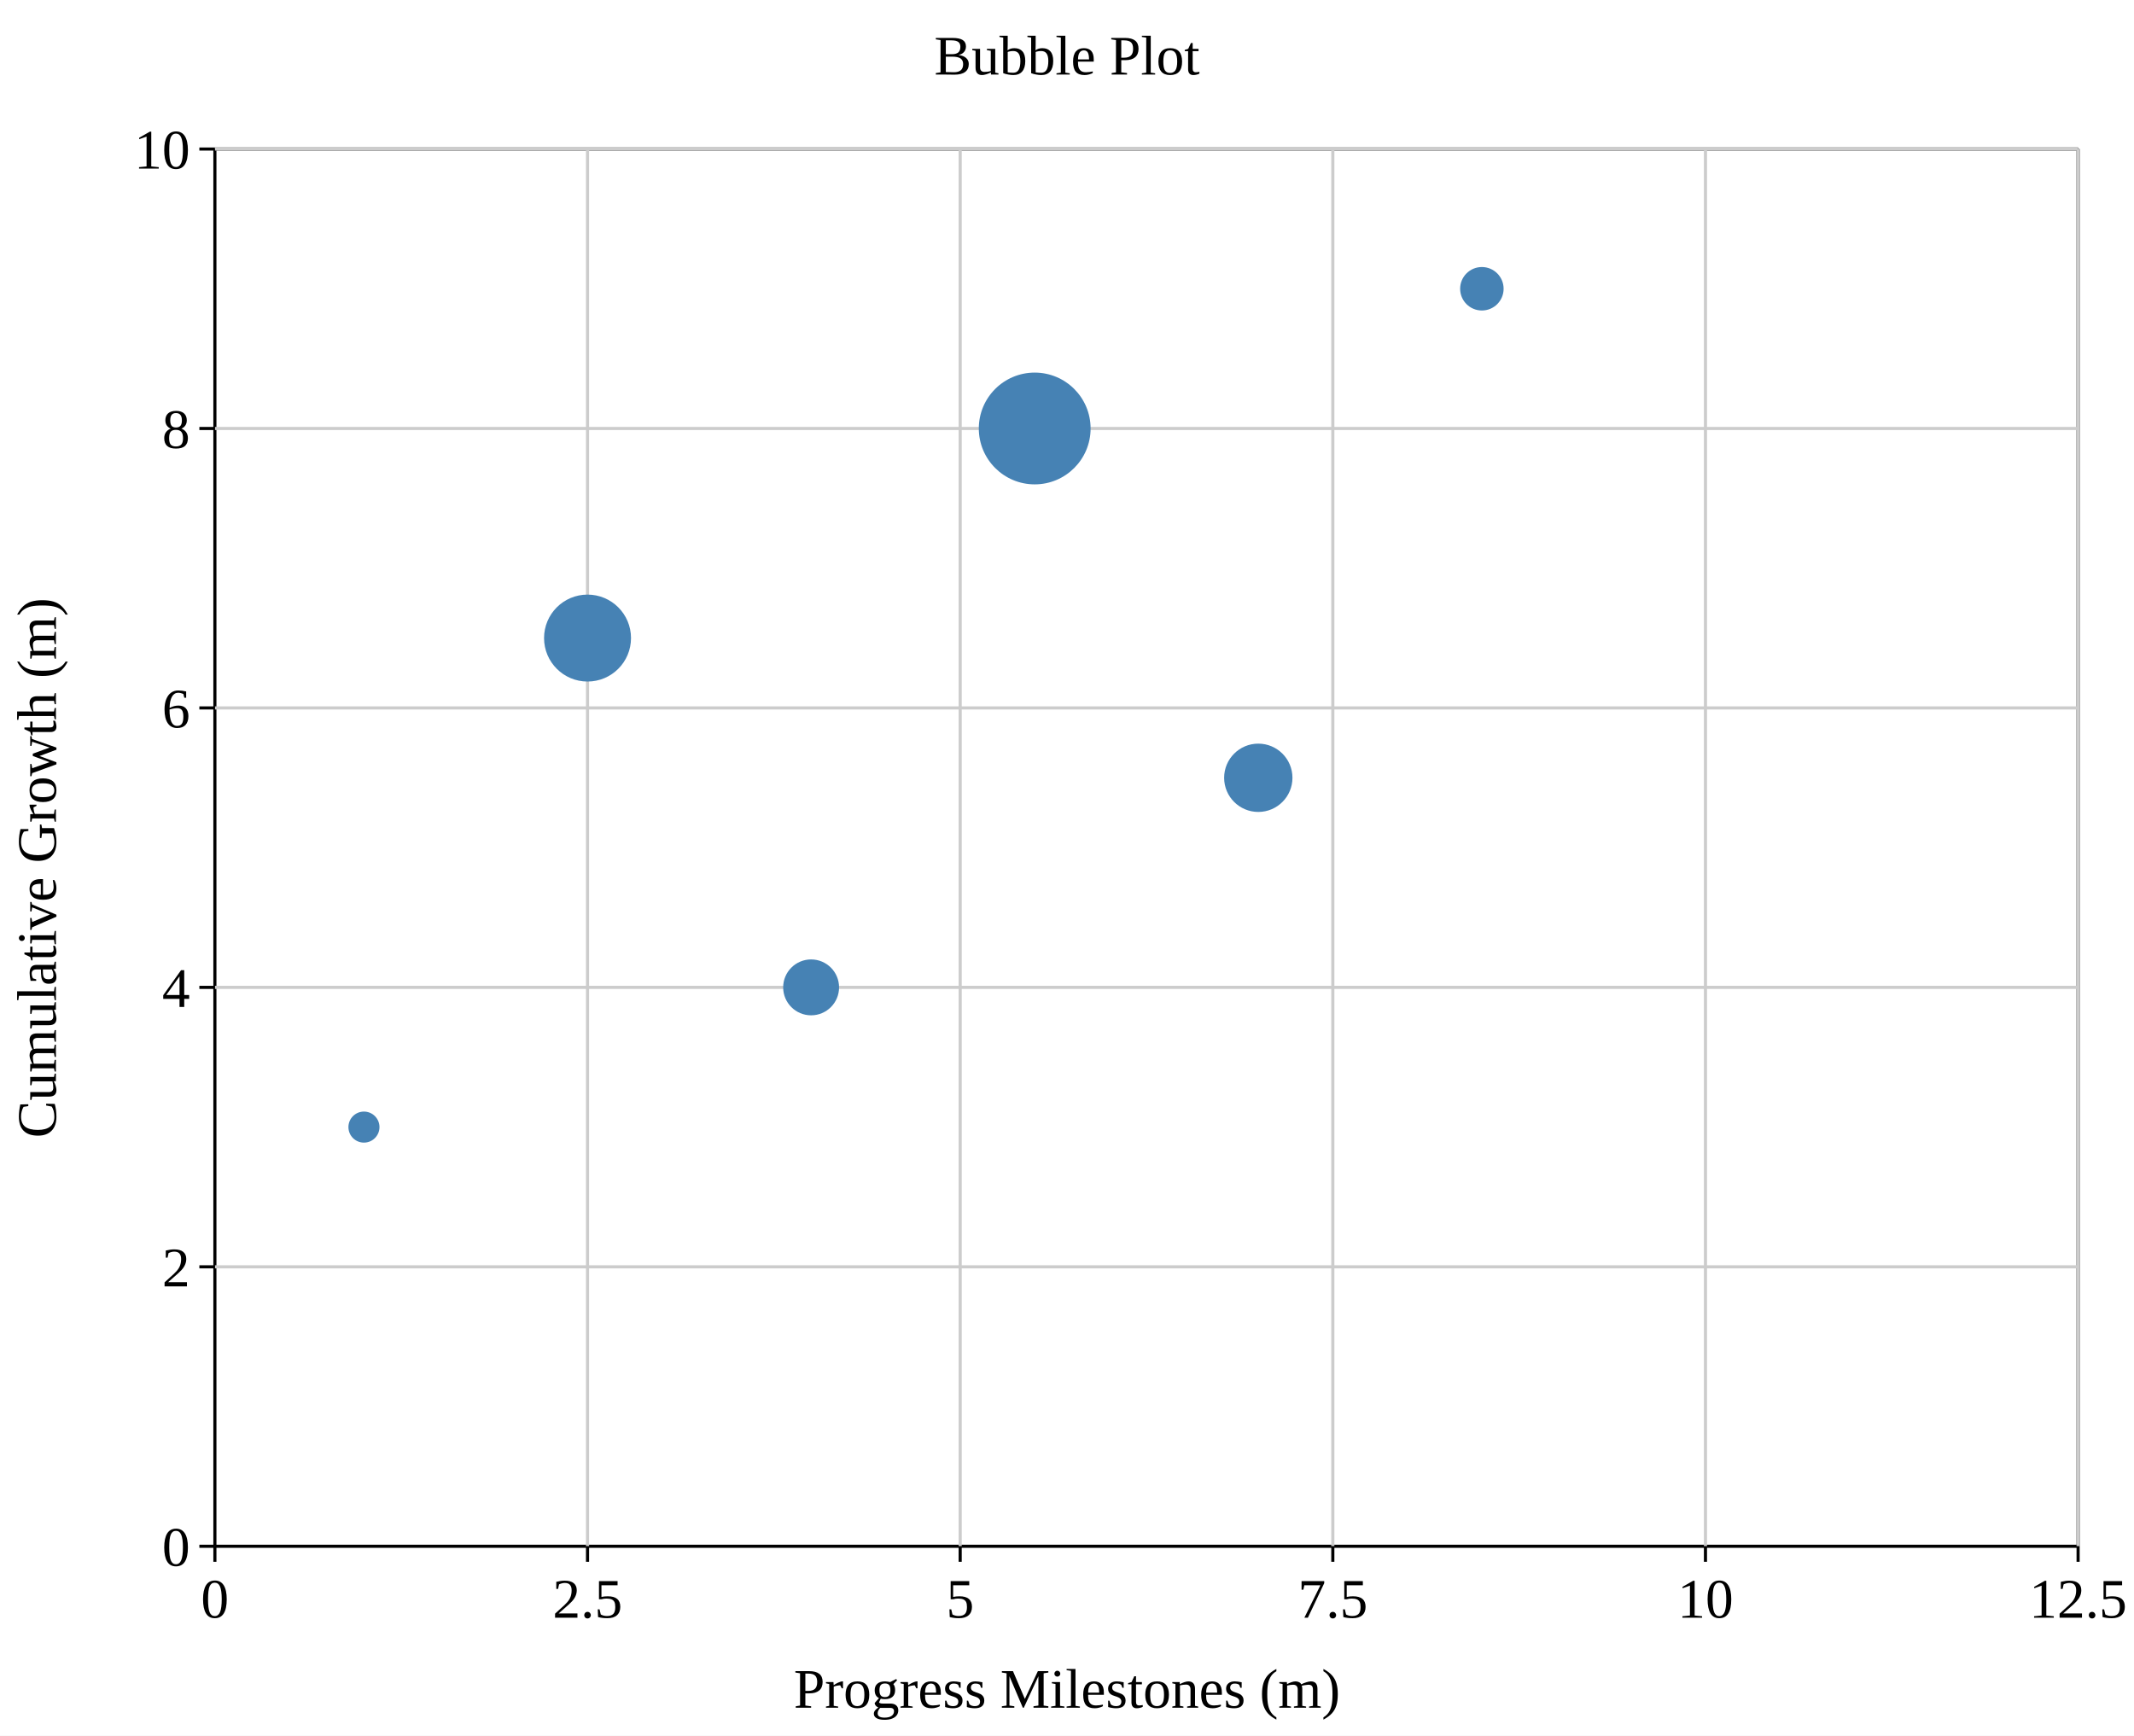
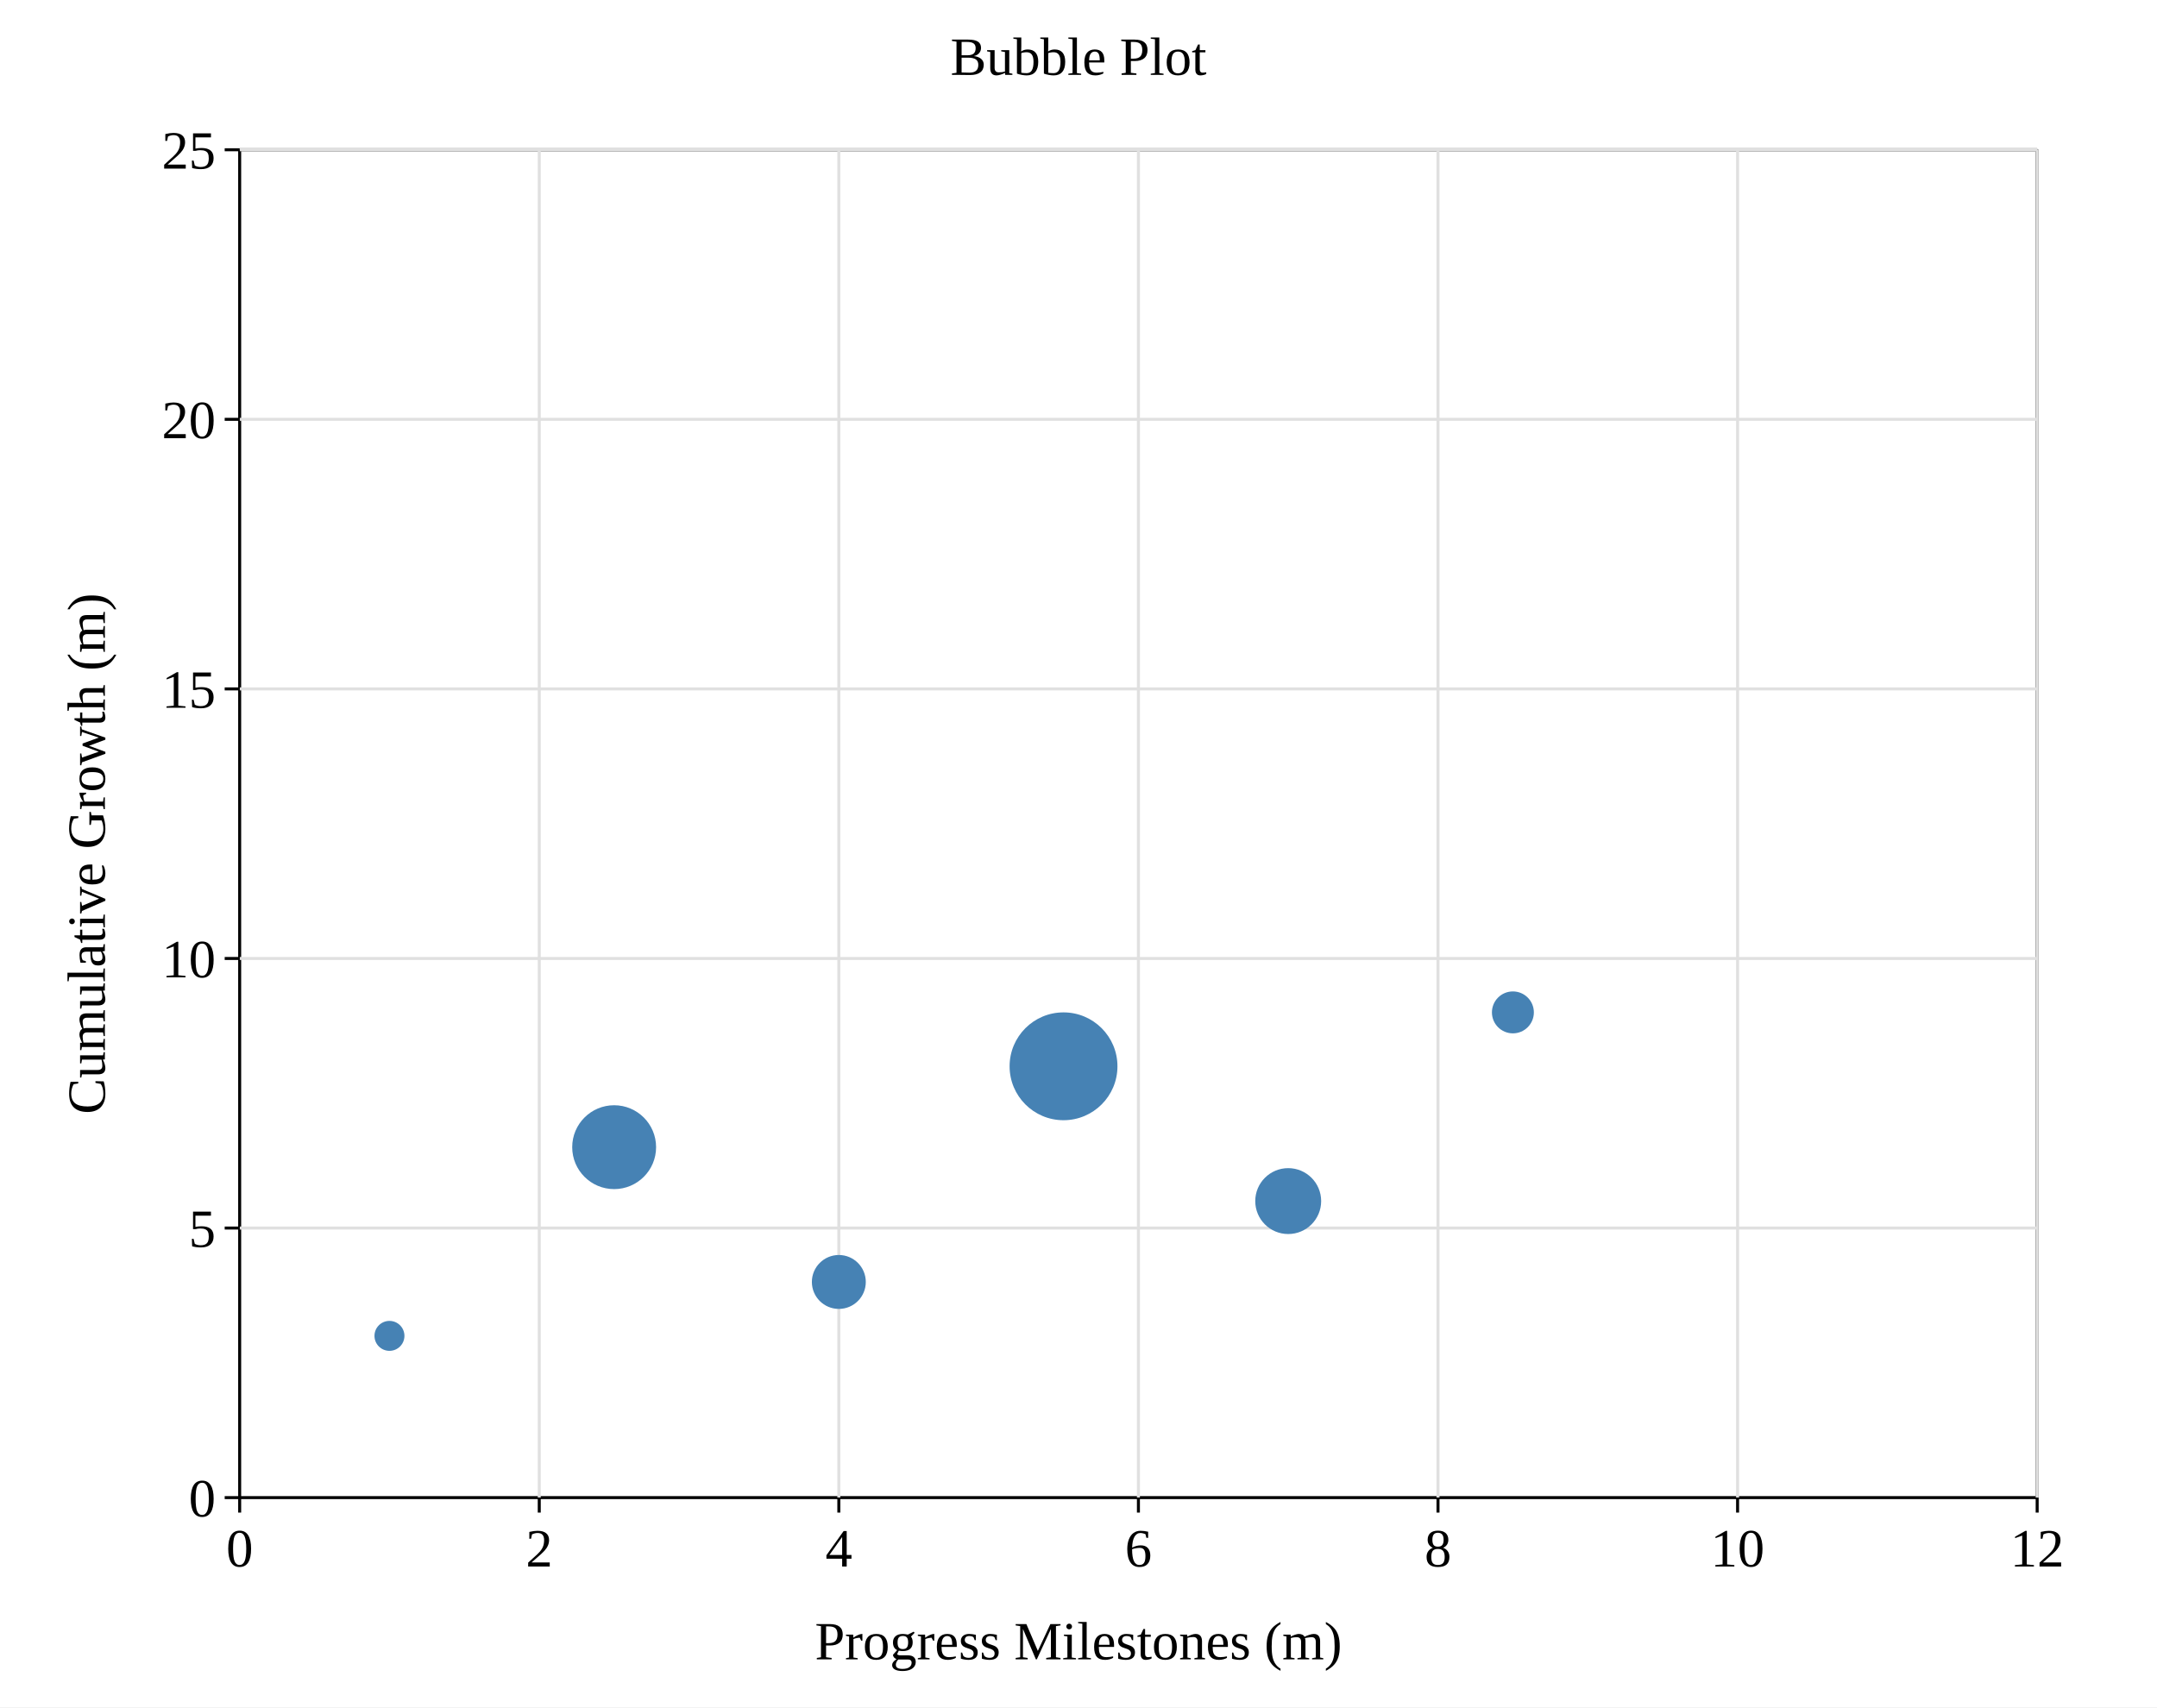
- <svg xmlns="http://www.w3.org/2000/svg" width="687.2" height="559" fill="black">
+ <svg xmlns="http://www.w3.org/2000/svg" width="720" height="570" fill="black">
  <rect width="100%" height="100%" fill="white" />
-   <line x1="69.2" y1="498" x2="669.2" y2="498" stroke="black" stroke-width="1" />
-   <line x1="69.2" y1="48" x2="69.2" y2="498" stroke="black" stroke-width="1" />
-   <line x1="69.2" y1="48" x2="669.2" y2="48" stroke="black" stroke-width="1" />
-   <line x1="669.2" y1="48" x2="669.2" y2="498" stroke="black" stroke-width="1" />
-   <line x1="189.2" y1="48" x2="189.2" y2="498" stroke="#ccc" stroke-width="1" />
-   <line x1="309.2" y1="48" x2="309.2" y2="498" stroke="#ccc" stroke-width="1" />
-   <line x1="429.2" y1="48" x2="429.2" y2="498" stroke="#ccc" stroke-width="1" />
-   <line x1="549.2" y1="48" x2="549.2" y2="498" stroke="#ccc" stroke-width="1" />
-   <line x1="669.2" y1="48" x2="669.2" y2="498" stroke="#ccc" stroke-width="1" />
-   <line x1="69.2" y1="408" x2="669.2" y2="408" stroke="#ccc" stroke-width="1" />
-   <line x1="69.2" y1="318" x2="669.2" y2="318" stroke="#ccc" stroke-width="1" />
-   <line x1="69.2" y1="228" x2="669.2" y2="228" stroke="#ccc" stroke-width="1" />
-   <line x1="69.2" y1="138" x2="669.2" y2="138" stroke="#ccc" stroke-width="1" />
-   <line x1="69.2" y1="48" x2="669.2" y2="48" stroke="#ccc" stroke-width="1" />
-   <line x1="69.2" y1="498" x2="69.2" y2="503" stroke="black" stroke-width="1" />
-   <text x="69.2" y="521" font-size="18" text-anchor="middle">0</text>
-   <line x1="189.2" y1="498" x2="189.2" y2="503" stroke="black" stroke-width="1" />
-   <text x="189.2" y="521" font-size="18" text-anchor="middle">2.5</text>
-   <line x1="309.2" y1="498" x2="309.2" y2="503" stroke="black" stroke-width="1" />
-   <text x="309.2" y="521" font-size="18" text-anchor="middle">5</text>
-   <line x1="429.2" y1="498" x2="429.2" y2="503" stroke="black" stroke-width="1" />
-   <text x="429.2" y="521" font-size="18" text-anchor="middle">7.5</text>
-   <line x1="549.2" y1="498" x2="549.2" y2="503" stroke="black" stroke-width="1" />
-   <text x="549.2" y="521" font-size="18" text-anchor="middle">10</text>
-   <line x1="669.2" y1="498" x2="669.2" y2="503" stroke="black" stroke-width="1" />
-   <text x="669.2" y="521" font-size="18" text-anchor="middle">12.5</text>
-   <line x1="64.2" y1="498" x2="69.2" y2="498" stroke="black" stroke-width="1" />
-   <text x="61.2" y="504.3" font-size="18" text-anchor="end">0</text>
-   <line x1="64.2" y1="408" x2="69.2" y2="408" stroke="black" stroke-width="1" />
-   <text x="61.2" y="414.3" font-size="18" text-anchor="end">2</text>
-   <line x1="64.2" y1="318" x2="69.2" y2="318" stroke="black" stroke-width="1" />
-   <text x="61.2" y="324.3" font-size="18" text-anchor="end">4</text>
-   <line x1="64.2" y1="228" x2="69.2" y2="228" stroke="black" stroke-width="1" />
-   <text x="61.2" y="234.3" font-size="18" text-anchor="end">6</text>
-   <line x1="64.2" y1="138" x2="69.2" y2="138" stroke="black" stroke-width="1" />
-   <text x="61.2" y="144.3" font-size="18" text-anchor="end">8</text>
-   <line x1="64.2" y1="48" x2="69.2" y2="48" stroke="black" stroke-width="1" />
-   <text x="61.2" y="54.3" font-size="18" text-anchor="end">10</text>
-   <text x="343.6" y="550" font-size="18" text-anchor="middle">Progress Milestones (m)</text>
-   <text x="18" y="279.5" font-size="18" text-anchor="middle" transform="rotate(-90,18,279.5)">Cumulative Growth (m)</text>
-   <text x="343.6" y="24" font-size="18" text-anchor="middle">Bubble Plot</text>
-   <circle cx="117.2" cy="363" r="5" fill="steelblue" />
-   <circle cx="189.2" cy="205.5" r="14" fill="steelblue" />
-   <circle cx="261.2" cy="318" r="9" fill="steelblue" />
-   <circle cx="333.2" cy="138" r="18" fill="steelblue" />
-   <circle cx="405.2" cy="250.5" r="11" fill="steelblue" />
-   <circle cx="477.2" cy="93" r="7" fill="steelblue" />
+   <line x1="80" y1="500" x2="680" y2="500" stroke="black" stroke-width="1" />
+   <line x1="80" y1="50" x2="80" y2="500" stroke="black" stroke-width="1" />
+   <line x1="80" y1="50" x2="680" y2="50" stroke="black" stroke-width="1" />
+   <line x1="680" y1="50" x2="680" y2="500" stroke="black" stroke-width="1" />
+   <line x1="180" y1="50" x2="180" y2="500" stroke="#e0e0e0" stroke-width="1" />
+   <line x1="280" y1="50" x2="280" y2="500" stroke="#e0e0e0" stroke-width="1" />
+   <line x1="380" y1="50" x2="380" y2="500" stroke="#e0e0e0" stroke-width="1" />
+   <line x1="480" y1="50" x2="480" y2="500" stroke="#e0e0e0" stroke-width="1" />
+   <line x1="580" y1="50" x2="580" y2="500" stroke="#e0e0e0" stroke-width="1" />
+   <line x1="680" y1="50" x2="680" y2="500" stroke="#e0e0e0" stroke-width="1" />
+   <line x1="80" y1="410" x2="680" y2="410" stroke="#e0e0e0" stroke-width="1" />
+   <line x1="80" y1="320" x2="680" y2="320" stroke="#e0e0e0" stroke-width="1" />
+   <line x1="80" y1="230" x2="680" y2="230" stroke="#e0e0e0" stroke-width="1" />
+   <line x1="80" y1="140" x2="680" y2="140" stroke="#e0e0e0" stroke-width="1" />
+   <line x1="80" y1="50" x2="680" y2="50" stroke="#e0e0e0" stroke-width="1" />
+   <line x1="80" y1="500" x2="80" y2="505" stroke="black" stroke-width="1" />
+   <text x="80" y="523" font-size="18" text-anchor="middle">0</text>
+   <line x1="180" y1="500" x2="180" y2="505" stroke="black" stroke-width="1" />
+   <text x="180" y="523" font-size="18" text-anchor="middle">2</text>
+   <line x1="280" y1="500" x2="280" y2="505" stroke="black" stroke-width="1" />
+   <text x="280" y="523" font-size="18" text-anchor="middle">4</text>
+   <line x1="380" y1="500" x2="380" y2="505" stroke="black" stroke-width="1" />
+   <text x="380" y="523" font-size="18" text-anchor="middle">6</text>
+   <line x1="480" y1="500" x2="480" y2="505" stroke="black" stroke-width="1" />
+   <text x="480" y="523" font-size="18" text-anchor="middle">8</text>
+   <line x1="580" y1="500" x2="580" y2="505" stroke="black" stroke-width="1" />
+   <text x="580" y="523" font-size="18" text-anchor="middle">10</text>
+   <line x1="680" y1="500" x2="680" y2="505" stroke="black" stroke-width="1" />
+   <text x="680" y="523" font-size="18" text-anchor="middle">12</text>
+   <line x1="75" y1="500" x2="80" y2="500" stroke="black" stroke-width="1" />
+   <text x="72" y="506.3" font-size="18" text-anchor="end">0</text>
+   <line x1="75" y1="410" x2="80" y2="410" stroke="black" stroke-width="1" />
+   <text x="72" y="416.3" font-size="18" text-anchor="end">5</text>
+   <line x1="75" y1="320" x2="80" y2="320" stroke="black" stroke-width="1" />
+   <text x="72" y="326.3" font-size="18" text-anchor="end">10</text>
+   <line x1="75" y1="230" x2="80" y2="230" stroke="black" stroke-width="1" />
+   <text x="72" y="236.3" font-size="18" text-anchor="end">15</text>
+   <line x1="75" y1="140" x2="80" y2="140" stroke="black" stroke-width="1" />
+   <text x="72" y="146.3" font-size="18" text-anchor="end">20</text>
+   <line x1="75" y1="50" x2="80" y2="50" stroke="black" stroke-width="1" />
+   <text x="72" y="56.3" font-size="18" text-anchor="end">25</text>
+   <text x="360" y="554" font-size="18" text-anchor="middle">Progress Milestones (m)</text>
+   <text x="35" y="285" font-size="18" text-anchor="middle" transform="rotate(-90,35,285)">Cumulative Growth (m)</text>
+   <text x="360" y="25" font-size="18" text-anchor="middle">Bubble Plot</text>
+   <circle cx="130" cy="446" r="5" fill="steelblue" />
+   <circle cx="205" cy="383" r="14" fill="steelblue" />
+   <circle cx="280" cy="428" r="9" fill="steelblue" />
+   <circle cx="355" cy="356" r="18" fill="steelblue" />
+   <circle cx="430" cy="401" r="11" fill="steelblue" />
+   <circle cx="505" cy="338" r="7" fill="steelblue" />
</svg>
